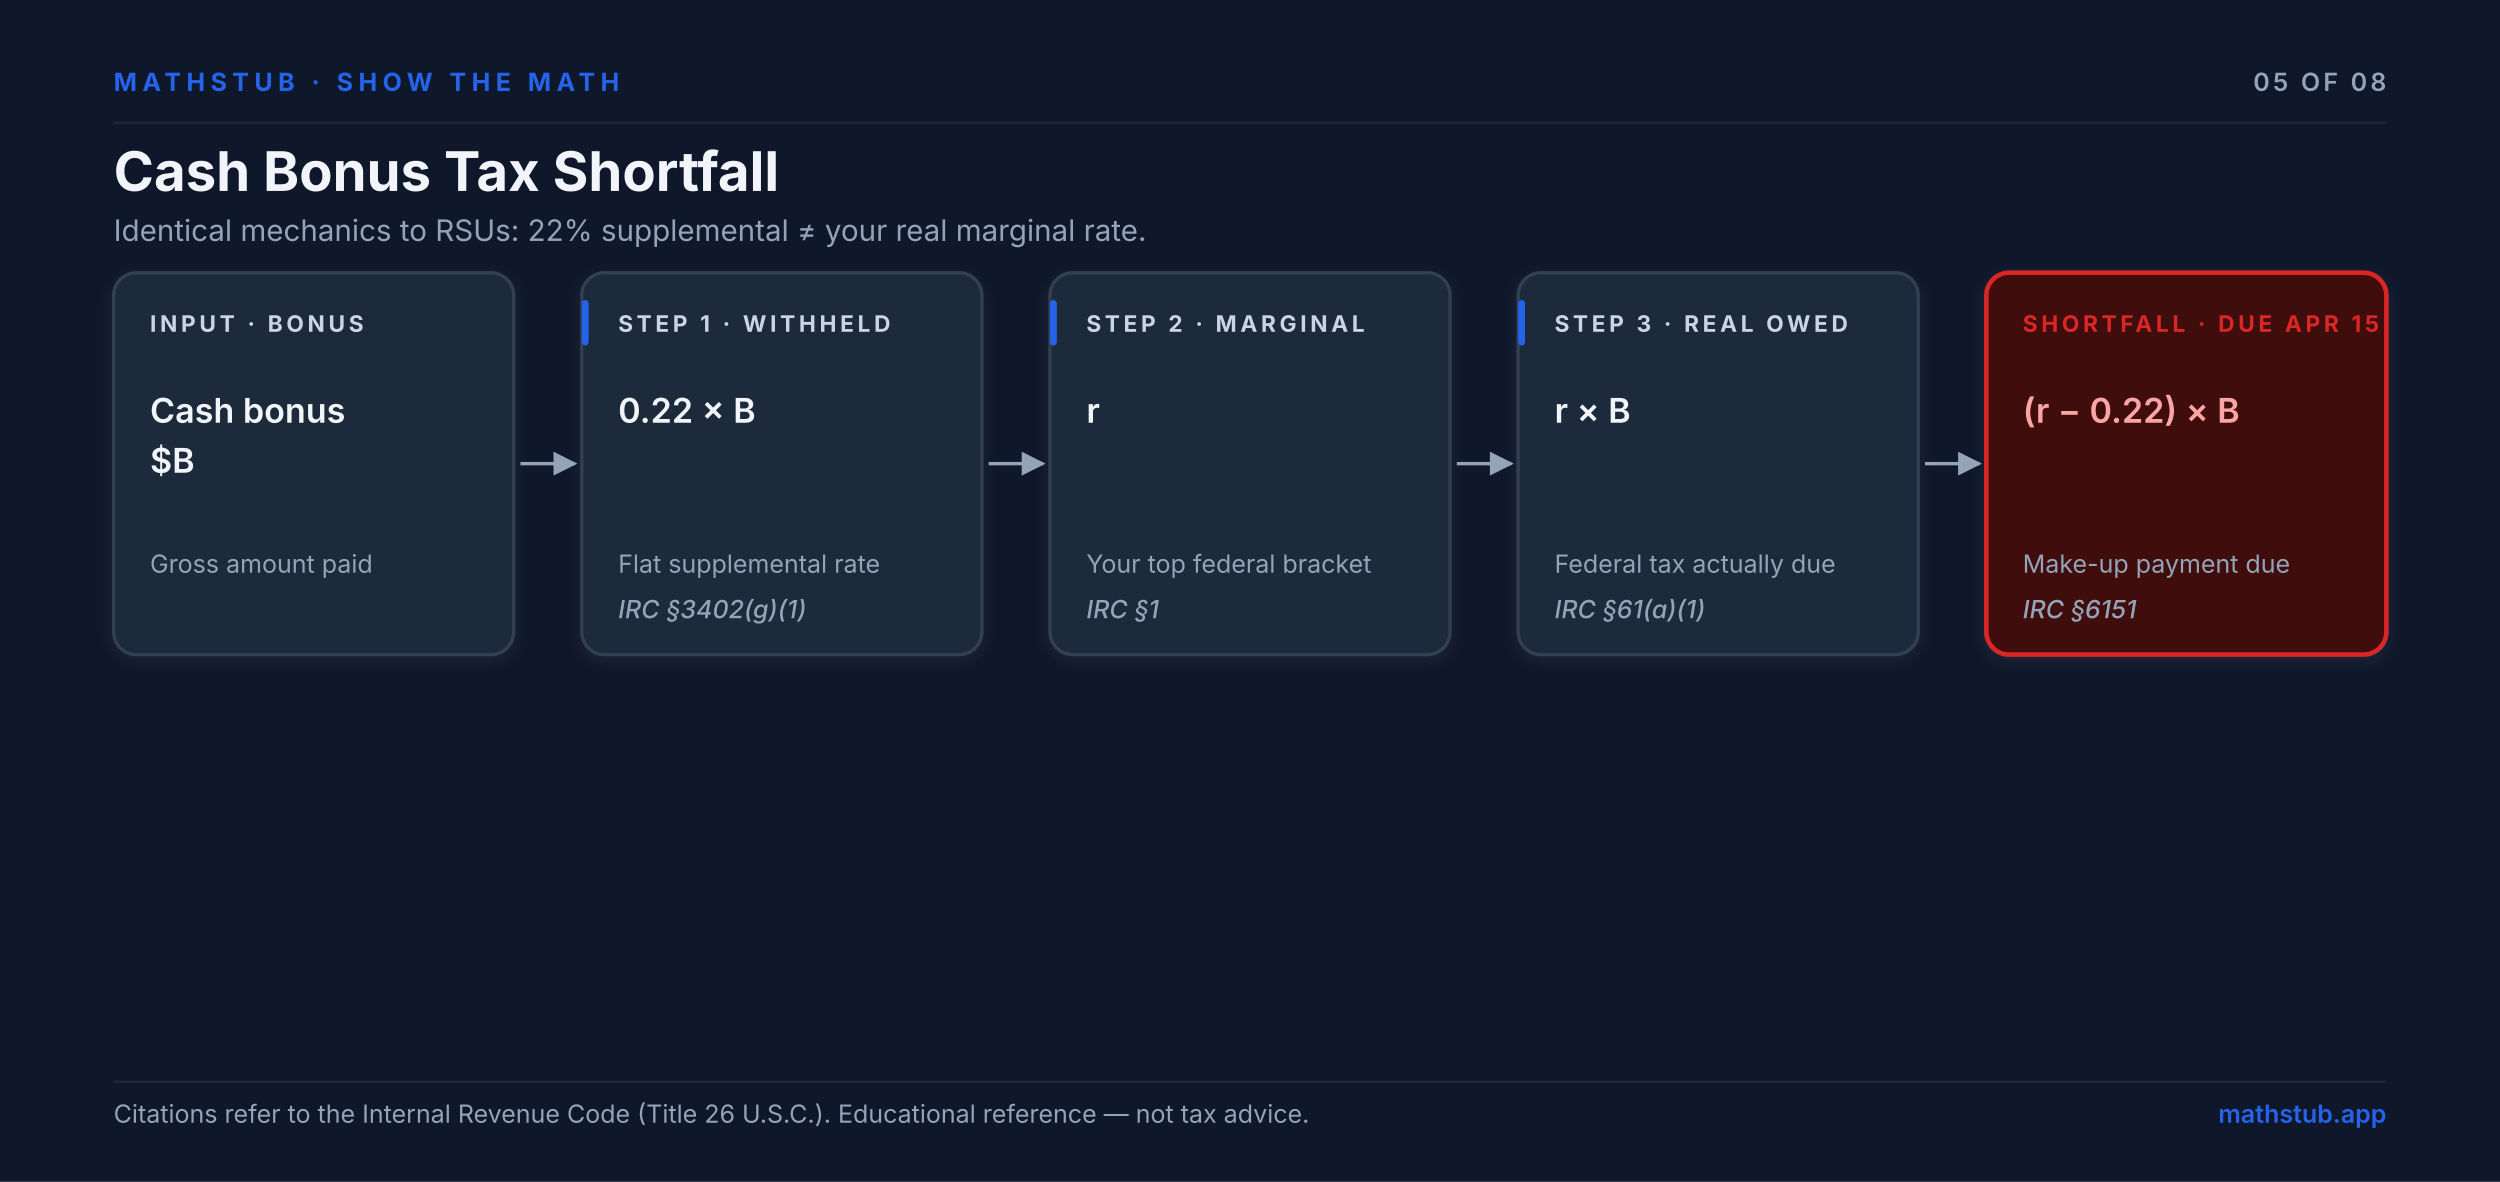
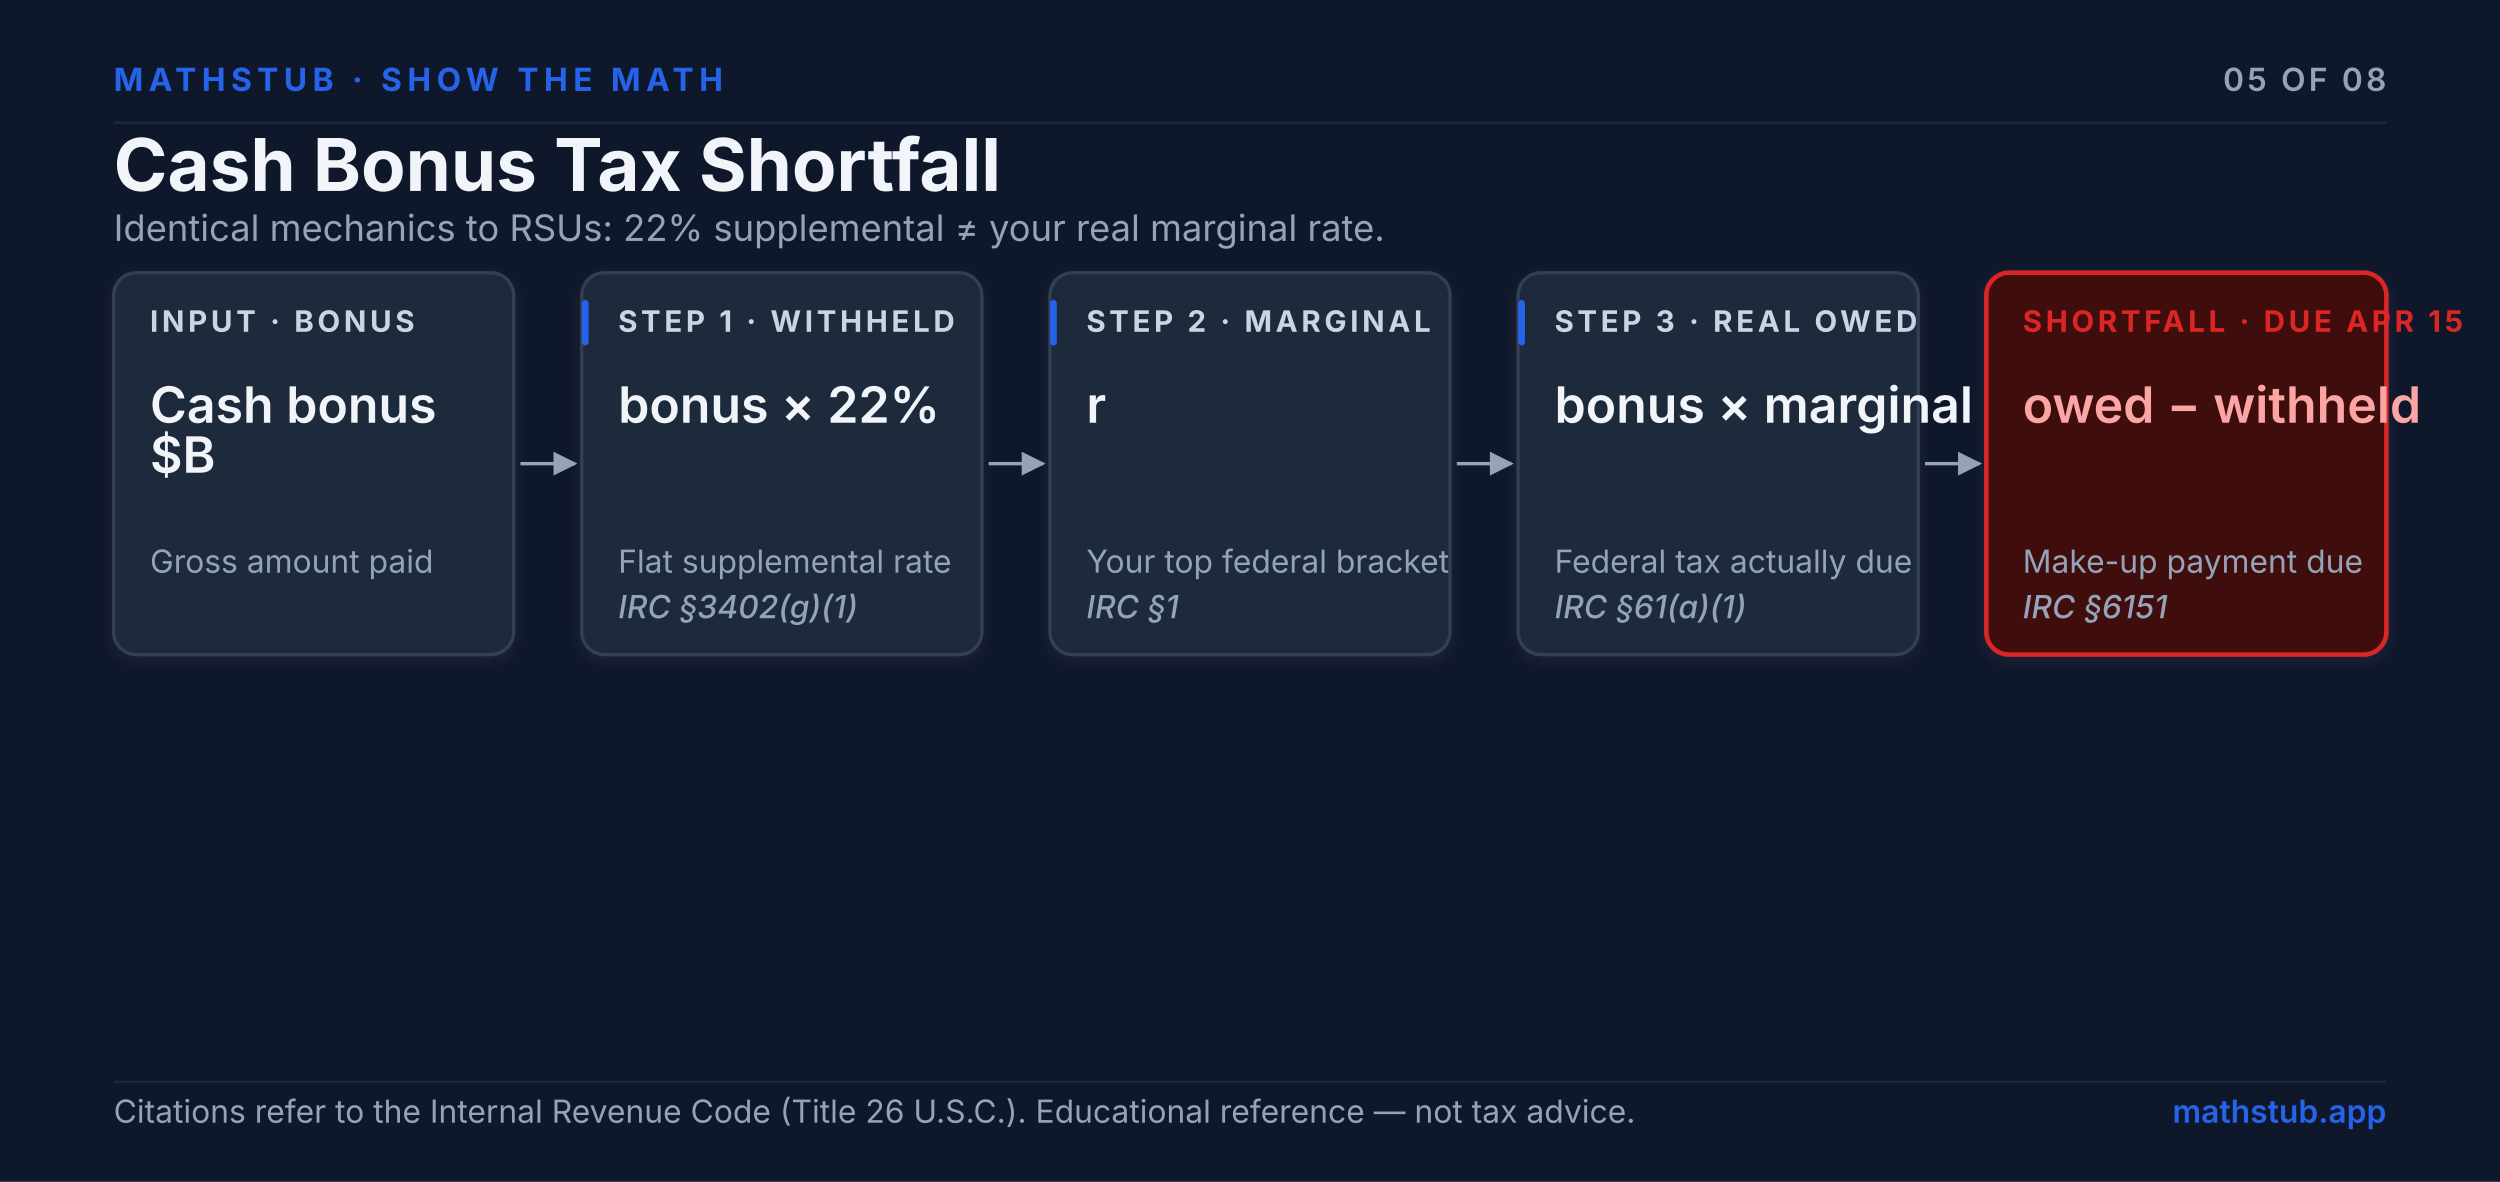
<svg xmlns="http://www.w3.org/2000/svg" viewBox="0 0 1100 520" width="1100" height="520" font-family="Inter, system-ui, -apple-system, 'Segoe UI', sans-serif">
  <defs>
    <marker id="arrow" viewBox="0 0 10 10" refX="9" refY="5" markerWidth="7" markerHeight="7" orient="auto-start-reverse">
      <path d="M0,0 L10,5 L0,10 z" fill="#94a3b8" />
    </marker>
    <filter id="boxShadow" x="-5%" y="-5%" width="110%" height="115%">
      <feDropShadow dx="0" dy="2" stdDeviation="3" flood-color="#f1f5f9" flood-opacity="0.06" />
    </filter>
  </defs>
  <rect width="1100" height="520" fill="#0f172a" />
-   <text x="50" y="40" font-size="11" font-weight="700" fill="#2563eb" letter-spacing="2.4">MATHSTUB · SHOW THE MATH</text>
-   <text x="1050" y="40" font-size="11" font-weight="600" fill="#94a3b8" text-anchor="end" letter-spacing="1.4">05 OF 08</text>
+   <text x="50" y="40" font-size="14" font-weight="700" fill="#2563eb" letter-spacing="2.4">MATHSTUB · SHOW THE MATH</text>
+   <text x="1050" y="40" font-size="14" font-weight="600" fill="#94a3b8" text-anchor="end" letter-spacing="1.4">05 OF 08</text>
  <line x1="50" y1="54" x2="1050" y2="54" stroke="#1f2937" stroke-width="1" />
-   <text x="50" y="84" font-size="24" font-weight="700" fill="#f1f5f9">Cash Bonus Tax Shortfall</text>
-   <text x="50" y="106" font-size="13" font-weight="400" fill="#94a3b8">Identical mechanics to RSUs: 22% supplemental ≠ your real marginal rate.</text>
+   <text x="50" y="84" font-size="32" font-weight="700" fill="#f1f5f9">Cash Bonus Tax Shortfall</text>
+   <text x="50" y="106" font-size="16" font-weight="400" fill="#94a3b8">Identical mechanics to RSUs: 22% supplemental ≠ your real marginal rate.</text>
  <rect x="50" y="120" width="176" height="168" rx="10" fill="#1e293b" stroke="#334155" stroke-width="1.4" filter="url(#boxShadow)" />
-   <text x="66" y="146" font-size="10" font-weight="700" fill="#cbd5e1" letter-spacing="1.6">INPUT · BONUS</text>
-   <text x="66" y="186" font-size="15" font-weight="600" fill="#f1f5f9">Cash bonus</text>
-   <text x="66" y="208" font-size="15" font-weight="600" fill="#f1f5f9">$B</text>
-   <text x="66" y="252" font-size="11" font-weight="400" fill="#94a3b8">Gross amount paid</text>
+   <text x="66" y="146" font-size="13" font-weight="700" fill="#cbd5e1" letter-spacing="1.6">INPUT · BONUS</text>
+   <text x="66" y="186" font-size="22" font-weight="600" fill="#f1f5f9">Cash bonus</text>
+   <text x="66" y="208" font-size="22" font-weight="600" fill="#f1f5f9">$B</text>
+   <text x="66" y="252" font-size="14" font-weight="400" fill="#94a3b8">Gross amount paid</text>
  <line x1="229" y1="204" x2="253" y2="204" stroke="#94a3b8" stroke-width="1.5" marker-end="url(#arrow)" />
  <rect x="256" y="120" width="176" height="168" rx="10" fill="#1e293b" stroke="#334155" stroke-width="1.4" filter="url(#boxShadow)" />
  <rect x="256" y="132" width="3" height="20" rx="1.5" fill="#2563eb" />
-   <text x="272" y="146" font-size="10" font-weight="700" fill="#cbd5e1" letter-spacing="1.6">STEP 1 · WITHHELD</text>
-   <text x="272" y="186" font-size="15" font-weight="600" fill="#f1f5f9">0.22 × B</text>
-   <text x="272" y="252" font-size="11" font-weight="400" fill="#94a3b8">Flat supplemental rate</text>
-   <text x="272" y="272" font-size="11" font-style="italic" font-weight="500" fill="#94a3b8">IRC §3402(g)(1)</text>
+   <text x="272" y="146" font-size="13" font-weight="700" fill="#cbd5e1" letter-spacing="1.6">STEP 1 · WITHHELD</text>
+   <text x="272" y="186" font-size="22" font-weight="600" fill="#f1f5f9">bonus × 22%</text>
+   <text x="272" y="252" font-size="14" font-weight="400" fill="#94a3b8">Flat supplemental rate</text>
+   <text x="272" y="272" font-size="14" font-style="italic" font-weight="500" fill="#94a3b8">IRC §3402(g)(1)</text>
  <line x1="435" y1="204" x2="459" y2="204" stroke="#94a3b8" stroke-width="1.5" marker-end="url(#arrow)" />
  <rect x="462" y="120" width="176" height="168" rx="10" fill="#1e293b" stroke="#334155" stroke-width="1.4" filter="url(#boxShadow)" />
  <rect x="462" y="132" width="3" height="20" rx="1.5" fill="#2563eb" />
-   <text x="478" y="146" font-size="10" font-weight="700" fill="#cbd5e1" letter-spacing="1.6">STEP 2 · MARGINAL</text>
-   <text x="478" y="186" font-size="15" font-weight="600" fill="#f1f5f9">r</text>
-   <text x="478" y="252" font-size="11" font-weight="400" fill="#94a3b8">Your top federal bracket</text>
-   <text x="478" y="272" font-size="11" font-style="italic" font-weight="500" fill="#94a3b8">IRC §1</text>
+   <text x="478" y="146" font-size="13" font-weight="700" fill="#cbd5e1" letter-spacing="1.6">STEP 2 · MARGINAL</text>
+   <text x="478" y="186" font-size="22" font-weight="600" fill="#f1f5f9">r</text>
+   <text x="478" y="252" font-size="14" font-weight="400" fill="#94a3b8">Your top federal bracket</text>
+   <text x="478" y="272" font-size="14" font-style="italic" font-weight="500" fill="#94a3b8">IRC §1</text>
  <line x1="641" y1="204" x2="665" y2="204" stroke="#94a3b8" stroke-width="1.5" marker-end="url(#arrow)" />
  <rect x="668" y="120" width="176" height="168" rx="10" fill="#1e293b" stroke="#334155" stroke-width="1.4" filter="url(#boxShadow)" />
  <rect x="668" y="132" width="3" height="20" rx="1.5" fill="#2563eb" />
-   <text x="684" y="146" font-size="10" font-weight="700" fill="#cbd5e1" letter-spacing="1.6">STEP 3 · REAL OWED</text>
-   <text x="684" y="186" font-size="15" font-weight="600" fill="#f1f5f9">r × B</text>
-   <text x="684" y="252" font-size="11" font-weight="400" fill="#94a3b8">Federal tax actually due</text>
-   <text x="684" y="272" font-size="11" font-style="italic" font-weight="500" fill="#94a3b8">IRC §61(a)(1)</text>
+   <text x="684" y="146" font-size="13" font-weight="700" fill="#cbd5e1" letter-spacing="1.6">STEP 3 · REAL OWED</text>
+   <text x="684" y="186" font-size="22" font-weight="600" fill="#f1f5f9">bonus × marginal</text>
+   <text x="684" y="252" font-size="14" font-weight="400" fill="#94a3b8">Federal tax actually due</text>
+   <text x="684" y="272" font-size="14" font-style="italic" font-weight="500" fill="#94a3b8">IRC §61(a)(1)</text>
  <line x1="847" y1="204" x2="871" y2="204" stroke="#94a3b8" stroke-width="1.5" marker-end="url(#arrow)" />
  <rect x="874" y="120" width="176" height="168" rx="10" fill="#3f0a0a" stroke="#dc2626" stroke-width="2" filter="url(#boxShadow)" />
-   <text x="890" y="146" font-size="10" font-weight="700" fill="#dc2626" letter-spacing="1.6">SHORTFALL · DUE APR 15</text>
-   <text x="890" y="186" font-size="15" font-weight="600" fill="#fca5a5">(r − 0.22) × B</text>
-   <text x="890" y="252" font-size="11" font-weight="400" fill="#94a3b8">Make-up payment due</text>
-   <text x="890" y="272" font-size="11" font-style="italic" font-weight="500" fill="#94a3b8">IRC §6151</text>
+   <text x="890" y="146" font-size="13" font-weight="700" fill="#dc2626" letter-spacing="1.6">SHORTFALL · DUE APR 15</text>
+   <text x="890" y="186" font-size="22" font-weight="600" fill="#fca5a5">owed − withheld</text>
+   <text x="890" y="252" font-size="14" font-weight="400" fill="#94a3b8">Make-up payment due</text>
+   <text x="890" y="272" font-size="14" font-style="italic" font-weight="500" fill="#94a3b8">IRC §6151</text>
  <line x1="50" y1="476" x2="1050" y2="476" stroke="#1f2937" stroke-width="1" />
-   <text x="50" y="494" font-size="11" fill="#94a3b8">Citations refer to the Internal Revenue Code (Title 26 U.S.C.). Educational reference — not tax advice.</text>
-   <text x="1050" y="494" font-size="11" font-weight="600" fill="#2563eb" text-anchor="end">mathstub.app</text>
+   <text x="50" y="494" font-size="14" fill="#94a3b8">Citations refer to the Internal Revenue Code (Title 26 U.S.C.). Educational reference — not tax advice.</text>
+   <text x="1050" y="494" font-size="14" font-weight="600" fill="#2563eb" text-anchor="end">mathstub.app</text>
</svg>
